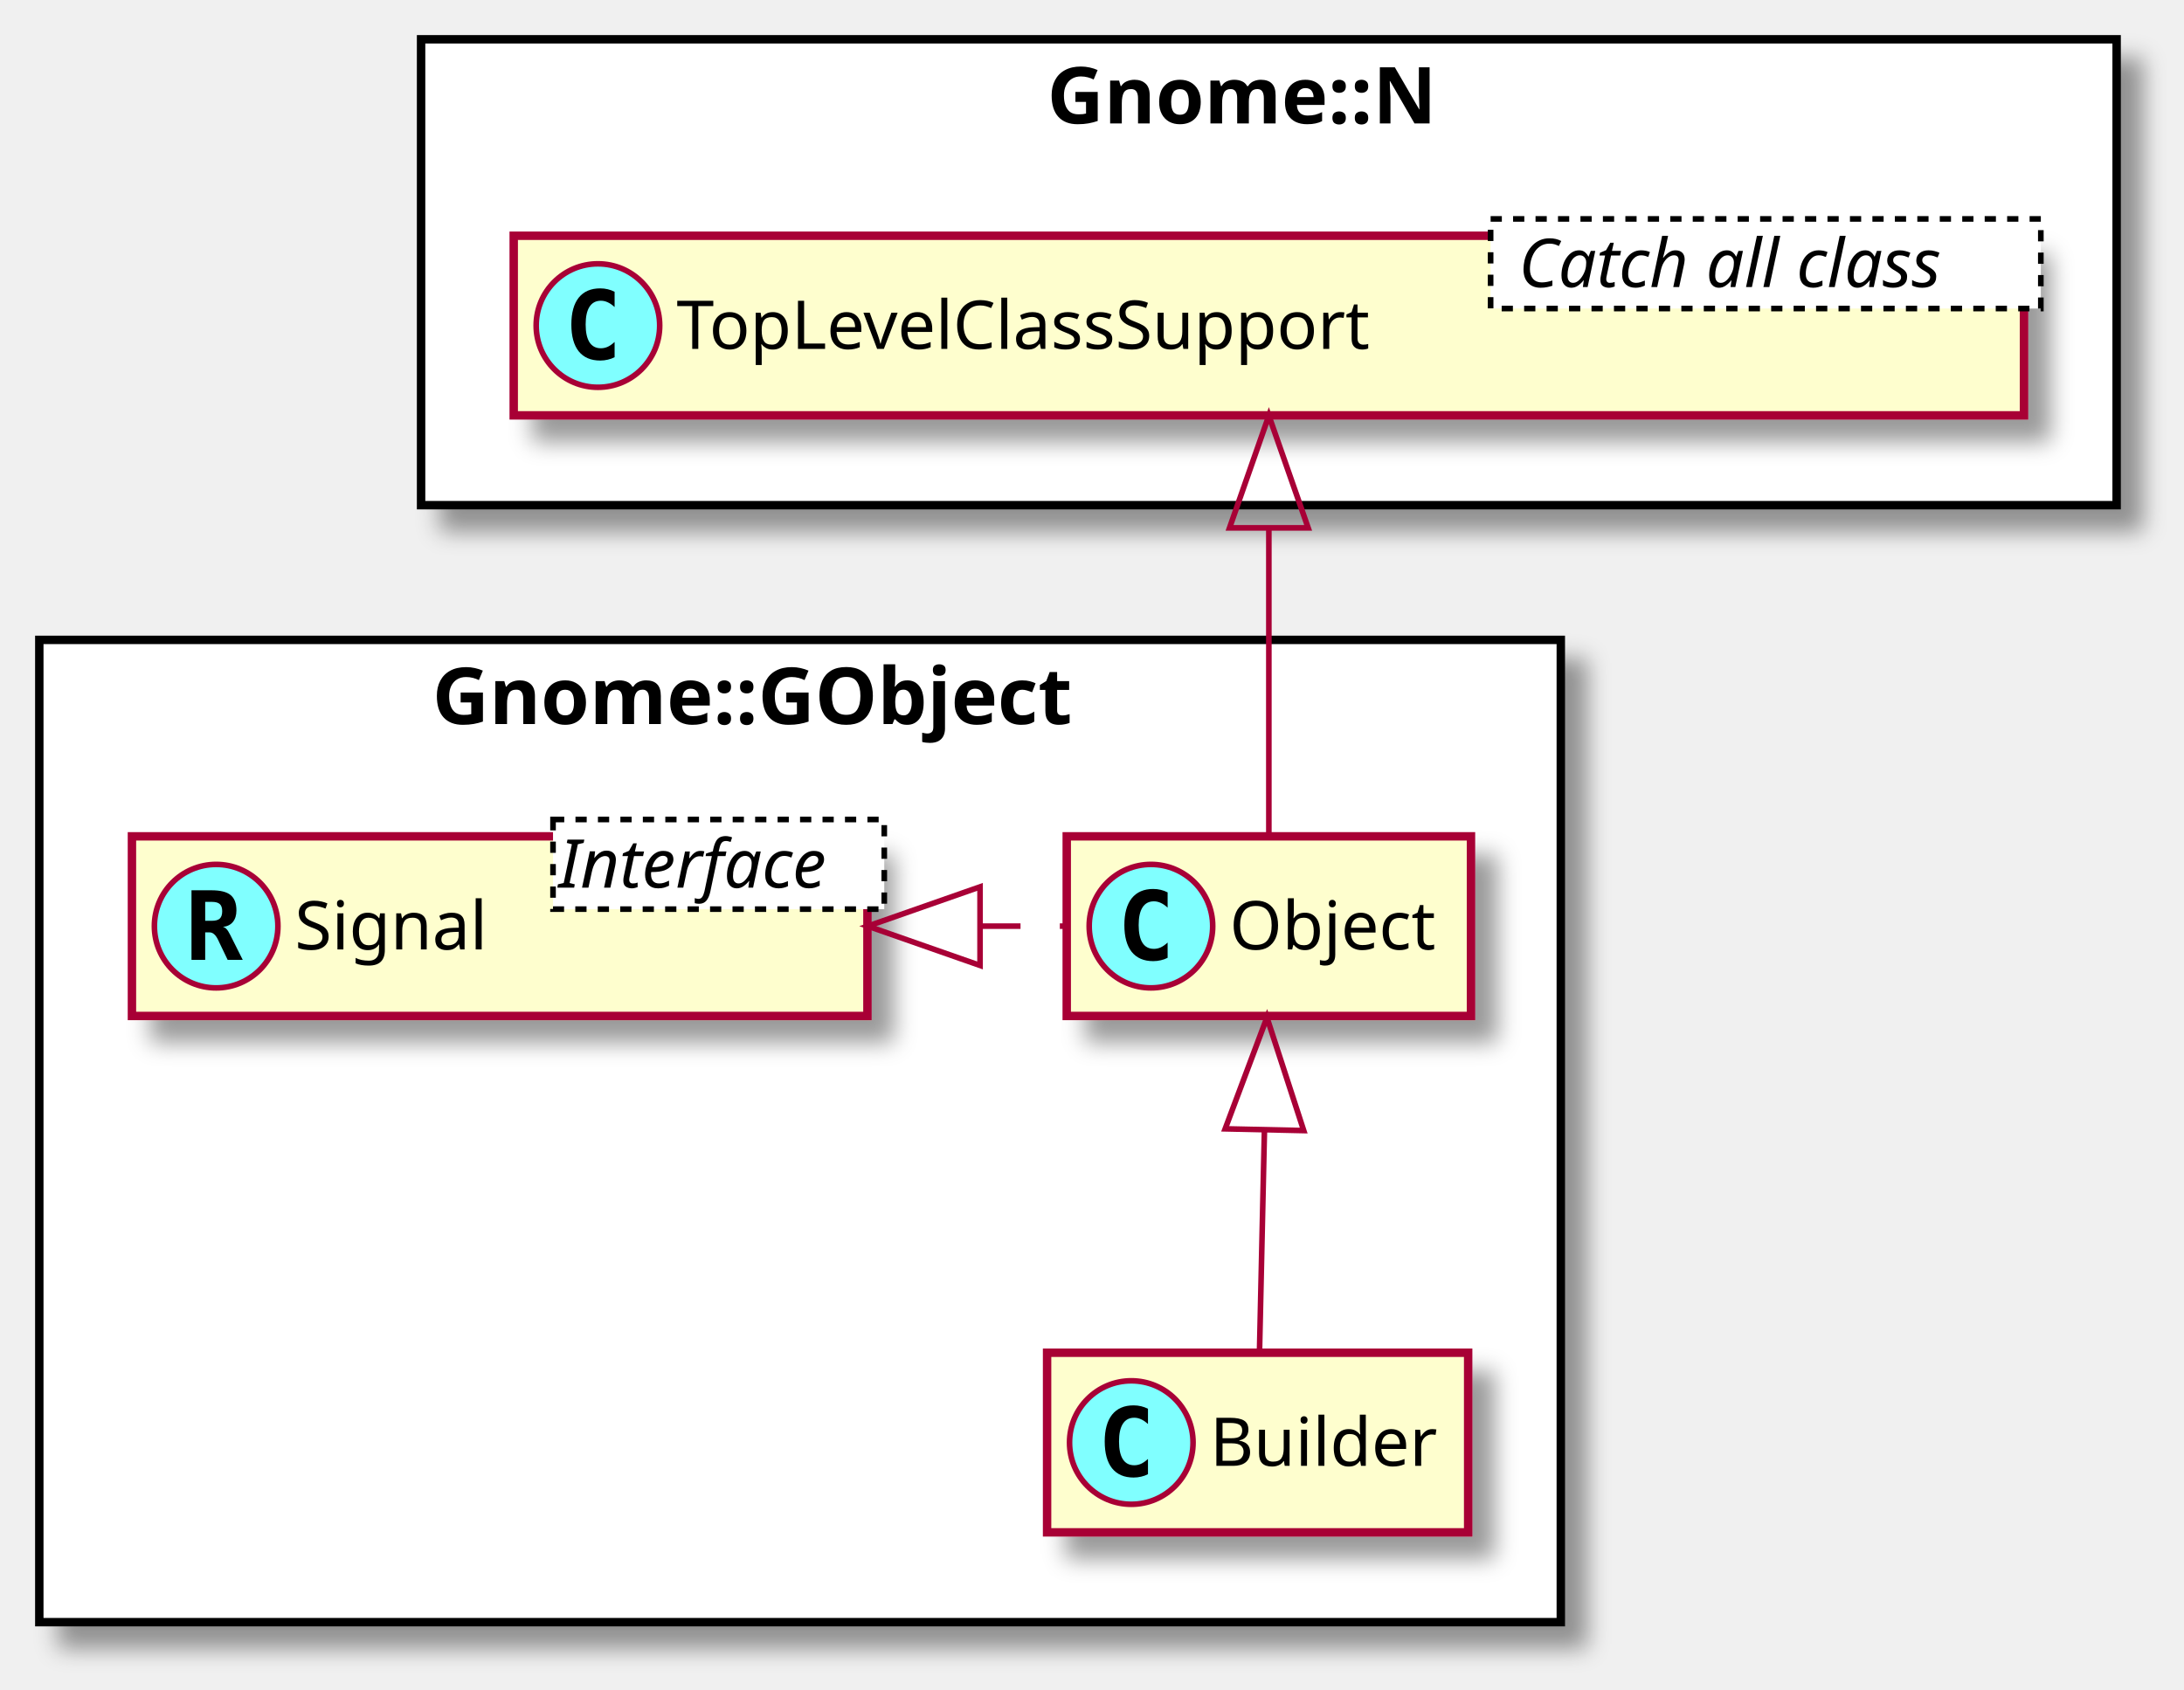
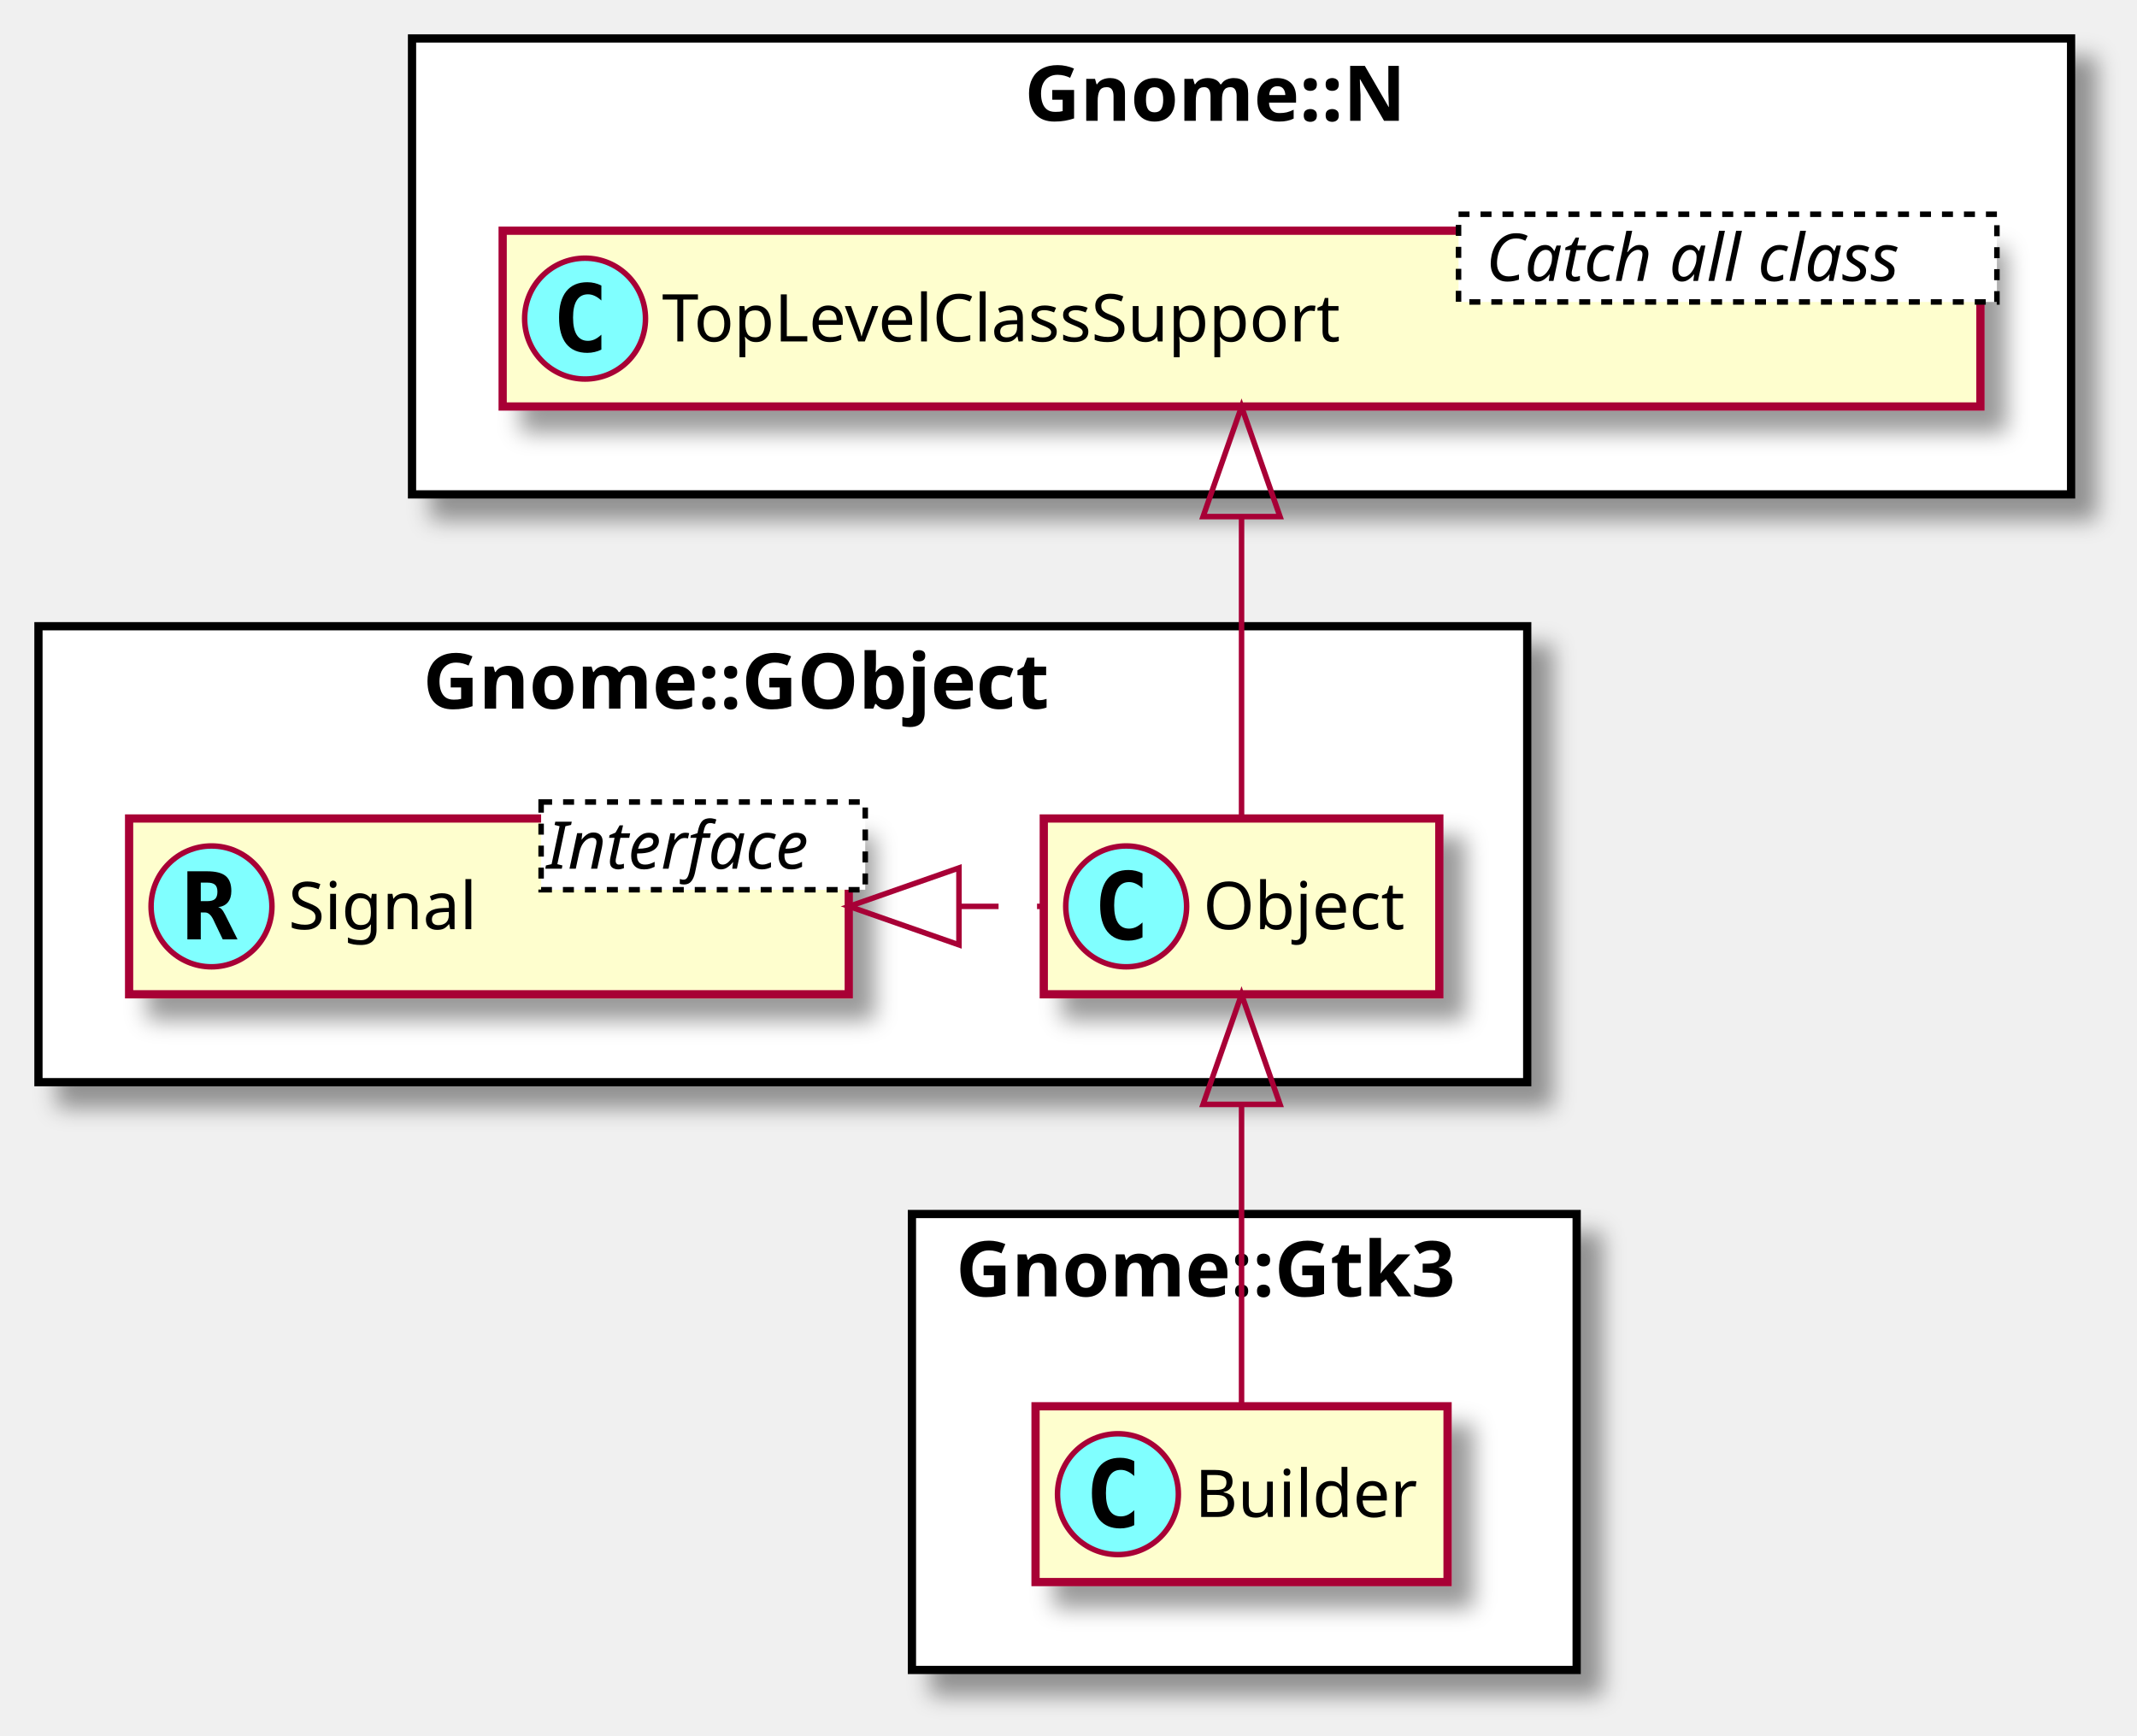
- <svg xmlns="http://www.w3.org/2000/svg" contentScriptType="application/ecmascript" contentStyleType="text/css" height="301px" preserveAspectRatio="none" style="width:389px;height:301px;" version="1.1" viewBox="0 0 389 301" width="389px" zoomAndPan="magnify">
+ <svg xmlns="http://www.w3.org/2000/svg" contentScriptType="application/ecmascript" contentStyleType="text/css" height="316px" preserveAspectRatio="none" style="width:389px;height:316px;" version="1.1" viewBox="0 0 389 316" width="389px" zoomAndPan="magnify">
  <defs>
-     <filter height="300%" id="fp22ac14xpg1h" width="300%" x="-1" y="-1">
+     <filter height="300%" id="fpn3zjw9z79n2" width="300%" x="-1" y="-1">
      <feGaussianBlur result="blurOut" stdDeviation="2.0" />
      <feColorMatrix in="blurOut" result="blurOut2" type="matrix" values="0 0 0 0 0 0 0 0 0 0 0 0 0 0 0 0 0 0 .4 0" />
      <feOffset dx="4.0" dy="4.0" in="blurOut2" result="blurOut3" />
      <feBlend in="SourceGraphic" in2="blurOut3" mode="normal" />
    </filter>
  </defs>
  <g>
-     <rect fill="#FFFFFF" filter="url(#fp22ac14xpg1h)" height="83" style="stroke: #000000; stroke-width: 1.5;" width="302" x="75" y="7" />
+     <rect fill="#FFFFFF" filter="url(#fpn3zjw9z79n2)" height="83" style="stroke: #000000; stroke-width: 1.5;" width="302" x="75" y="7" />
    <text fill="#000000" font-family="sans-serif" font-size="14" font-weight="bold" lengthAdjust="spacingAndGlyphs" textLength="79" x="186.5" y="21.995">Gnome::N</text>
-     <rect fill="#FFFFFF" filter="url(#fp22ac14xpg1h)" height="175" style="stroke: #000000; stroke-width: 1.5;" width="271" x="7" y="114" />
+     <rect fill="#FFFFFF" filter="url(#fpn3zjw9z79n2)" height="83" style="stroke: #000000; stroke-width: 1.5;" width="271" x="7" y="114" />
    <text fill="#000000" font-family="sans-serif" font-size="14" font-weight="bold" lengthAdjust="spacingAndGlyphs" textLength="131" x="77" y="128.995">Gnome::GObject</text>
-     <rect codeLine="9" fill="#FEFECE" filter="url(#fp22ac14xpg1h)" height="32" id="Gnome::N::TopLevelClassSupport" style="stroke: #A80036; stroke-width: 1.5;" width="269" x="91.5" y="42" />
+     <rect fill="#FFFFFF" filter="url(#fpn3zjw9z79n2)" height="83" style="stroke: #000000; stroke-width: 1.5;" width="121" x="166" y="221" />
+     <text fill="#000000" font-family="sans-serif" font-size="14" font-weight="bold" lengthAdjust="spacingAndGlyphs" textLength="105" x="174" y="235.995">Gnome::Gtk3</text>
+     <rect codeLine="9" fill="#FEFECE" filter="url(#fpn3zjw9z79n2)" height="32" id="Gnome::N::TopLevelClassSupport" style="stroke: #A80036; stroke-width: 1.5;" width="269" x="91.5" y="42" />
    <ellipse cx="106.5" cy="58" fill="#80FFFF" rx="11" ry="11" style="stroke: #A80036; stroke-width: 1.0;" />
    <path d="M109.469,63.641 Q108.891,63.938 108.25,64.078 Q107.609,64.234 106.906,64.234 Q104.406,64.234 103.078,62.594 Q101.766,60.938 101.766,57.812 Q101.766,54.688 103.078,53.031 Q104.406,51.375 106.906,51.375 Q107.609,51.375 108.25,51.531 Q108.906,51.688 109.469,51.984 L109.469,54.703 Q108.844,54.125 108.25,53.859 Q107.656,53.578 107.031,53.578 Q105.688,53.578 105,54.656 Q104.312,55.719 104.312,57.812 Q104.312,59.906 105,60.984 Q105.688,62.047 107.031,62.047 Q107.656,62.047 108.25,61.781 Q108.844,61.5 109.469,60.922 L109.469,63.641 Z " />
    <text fill="#000000" font-family="sans-serif" font-size="12" lengthAdjust="spacingAndGlyphs" textLength="137" x="120.5" y="62.154">TopLevelClassSupport</text>
    <rect fill="#FFFFFF" height="15.969" style="stroke: #000000; stroke-width: 1.0; stroke-dasharray: 2.0,2.0;" width="98" x="265.5" y="39" />
    <text fill="#000000" font-family="sans-serif" font-size="12" font-style="italic" lengthAdjust="spacingAndGlyphs" textLength="88" x="270.5" y="51.139">Catch all class</text>
-     <rect codeLine="12" fill="#FEFECE" filter="url(#fp22ac14xpg1h)" height="32" id="Gnome::GObject::Signal" style="stroke: #A80036; stroke-width: 1.5;" width="131" x="23.5" y="149" />
+     <rect codeLine="12" fill="#FEFECE" filter="url(#fpn3zjw9z79n2)" height="32" id="Gnome::GObject::Signal" style="stroke: #A80036; stroke-width: 1.5;" width="131" x="23.5" y="149" />
    <ellipse cx="38.5" cy="165" fill="#80FFFF" rx="11" ry="11" style="stroke: #A80036; stroke-width: 1.0;" />
    <path d="M39.703,165.141 Q40.062,165.219 40.328,165.5 Q40.609,165.766 41,166.547 L43.234,171 L40.547,171 L39.047,167.875 Q38.984,167.734 38.875,167.5 Q38.219,166.109 37.328,166.109 L36.547,166.109 L36.547,171 L34.109,171 L34.109,158.609 L37.641,158.609 Q40.031,158.609 41.062,159.453 Q42.109,160.297 42.109,162.203 Q42.109,163.484 41.484,164.25 Q40.875,165 39.703,165.141 Z M36.547,160.672 L36.547,164.047 L37.703,164.047 Q38.719,164.047 39.141,163.656 Q39.578,163.25 39.578,162.344 Q39.578,161.453 39.141,161.062 Q38.719,160.672 37.703,160.672 L36.547,160.672 Z " />
    <text fill="#000000" font-family="sans-serif" font-size="12" lengthAdjust="spacingAndGlyphs" textLength="38" x="52.5" y="169.154">Signal</text>
    <rect fill="#FFFFFF" height="15.969" style="stroke: #000000; stroke-width: 1.0; stroke-dasharray: 2.0,2.0;" width="59" x="98.5" y="146" />
    <text fill="#000000" font-family="sans-serif" font-size="12" font-style="italic" lengthAdjust="spacingAndGlyphs" textLength="57" x="99.5" y="158.139">Interface</text>
-     <rect fill="#FEFECE" filter="url(#fp22ac14xpg1h)" height="32" id="Gnome::GObject::Object" style="stroke: #A80036; stroke-width: 1.5;" width="72" x="190" y="149" />
+     <rect fill="#FEFECE" filter="url(#fpn3zjw9z79n2)" height="32" id="Gnome::GObject::Object" style="stroke: #A80036; stroke-width: 1.5;" width="72" x="190" y="149" />
    <ellipse cx="205" cy="165" fill="#80FFFF" rx="11" ry="11" style="stroke: #A80036; stroke-width: 1.0;" />
    <path d="M207.969,170.641 Q207.391,170.938 206.75,171.078 Q206.109,171.234 205.406,171.234 Q202.906,171.234 201.578,169.594 Q200.266,167.938 200.266,164.812 Q200.266,161.688 201.578,160.031 Q202.906,158.375 205.406,158.375 Q206.109,158.375 206.75,158.531 Q207.406,158.688 207.969,158.984 L207.969,161.703 Q207.344,161.125 206.75,160.859 Q206.156,160.578 205.531,160.578 Q204.188,160.578 203.5,161.656 Q202.812,162.719 202.812,164.812 Q202.812,166.906 203.5,167.984 Q204.188,169.047 205.531,169.047 Q206.156,169.047 206.75,168.781 Q207.344,168.5 207.969,167.922 L207.969,170.641 Z " />
    <text fill="#000000" font-family="sans-serif" font-size="12" lengthAdjust="spacingAndGlyphs" textLength="40" x="219" y="169.154">Object</text>
-     <rect fill="#FEFECE" filter="url(#fp22ac14xpg1h)" height="32" id="Gnome::GObject::Builder" style="stroke: #A80036; stroke-width: 1.5;" width="75" x="186.5" y="241" />
-     <ellipse cx="201.5" cy="257" fill="#80FFFF" rx="11" ry="11" style="stroke: #A80036; stroke-width: 1.0;" />
-     <path d="M204.469,262.641 Q203.891,262.938 203.25,263.078 Q202.609,263.234 201.906,263.234 Q199.406,263.234 198.078,261.594 Q196.766,259.938 196.766,256.812 Q196.766,253.688 198.078,252.031 Q199.406,250.375 201.906,250.375 Q202.609,250.375 203.25,250.531 Q203.906,250.688 204.469,250.984 L204.469,253.703 Q203.844,253.125 203.25,252.859 Q202.656,252.578 202.031,252.578 Q200.688,252.578 200,253.656 Q199.312,254.719 199.312,256.812 Q199.312,258.906 200,259.984 Q200.688,261.047 202.031,261.047 Q202.656,261.047 203.25,260.781 Q203.844,260.5 204.469,259.922 L204.469,262.641 Z " />
-     <text fill="#000000" font-family="sans-serif" font-size="12" lengthAdjust="spacingAndGlyphs" textLength="43" x="215.5" y="261.154">Builder</text>
+     <rect fill="#FEFECE" filter="url(#fpn3zjw9z79n2)" height="32" id="Gnome::Gtk3::Builder" style="stroke: #A80036; stroke-width: 1.5;" width="75" x="188.5" y="256" />
+     <ellipse cx="203.5" cy="272" fill="#80FFFF" rx="11" ry="11" style="stroke: #A80036; stroke-width: 1.0;" />
+     <path d="M206.469,277.641 Q205.891,277.938 205.25,278.078 Q204.609,278.234 203.906,278.234 Q201.406,278.234 200.078,276.594 Q198.766,274.938 198.766,271.812 Q198.766,268.688 200.078,267.031 Q201.406,265.375 203.906,265.375 Q204.609,265.375 205.25,265.531 Q205.906,265.688 206.469,265.984 L206.469,268.703 Q205.844,268.125 205.25,267.859 Q204.656,267.578 204.031,267.578 Q202.688,267.578 202,268.656 Q201.312,269.719 201.312,271.812 Q201.312,273.906 202,274.984 Q202.688,276.047 204.031,276.047 Q204.656,276.047 205.25,275.781 Q205.844,275.5 206.469,274.922 L206.469,277.641 Z " />
+     <text fill="#000000" font-family="sans-serif" font-size="12" lengthAdjust="spacingAndGlyphs" textLength="43" x="217.5" y="276.154">Builder</text>
    <path codeLine="15" d="M226,94.1 C226,112.76 226,134.73 226,148.98 " fill="none" id="Gnome::N::TopLevelClassSupport-backto-Gnome::GObject::Object" style="stroke: #A80036; stroke-width: 1.0;" />
    <polygon fill="none" points="219,94.04,226,74.04,233,94.04,219,94.04" style="stroke: #A80036; stroke-width: 1.0;" />
    <path codeLine="16" d="M174.77,165 C179.85,165 184.92,165 190,165 " fill="none" id="Gnome::GObject::Signal-backto-Gnome::GObject::Object" style="stroke: #A80036; stroke-width: 1.0; stroke-dasharray: 7.0,7.0;" />
    <polygon fill="none" points="174.56,172,154.56,165,174.56,158,174.56,172" style="stroke: #A80036; stroke-width: 1.0;" />
-     <path codeLine="18" d="M225.21,201.61 C224.9,215.31 224.57,230.22 224.33,240.96 " fill="none" id="Gnome::GObject::Object-backto-Gnome::GObject::Builder" style="stroke: #A80036; stroke-width: 1.0;" />
-     <polygon fill="none" points="218.22,201.11,225.66,181.27,232.21,201.42,218.22,201.11" style="stroke: #A80036; stroke-width: 1.0;" />
+     <path codeLine="18" d="M226,201.1 C226,219.76 226,241.73 226,255.98 " fill="none" id="Gnome::GObject::Object-backto-Gnome::Gtk3::Builder" style="stroke: #A80036; stroke-width: 1.0;" />
+     <polygon fill="none" points="219,201.04,226,181.04,233,201.04,219,201.04" style="stroke: #A80036; stroke-width: 1.0;" />
  </g>
</svg>
